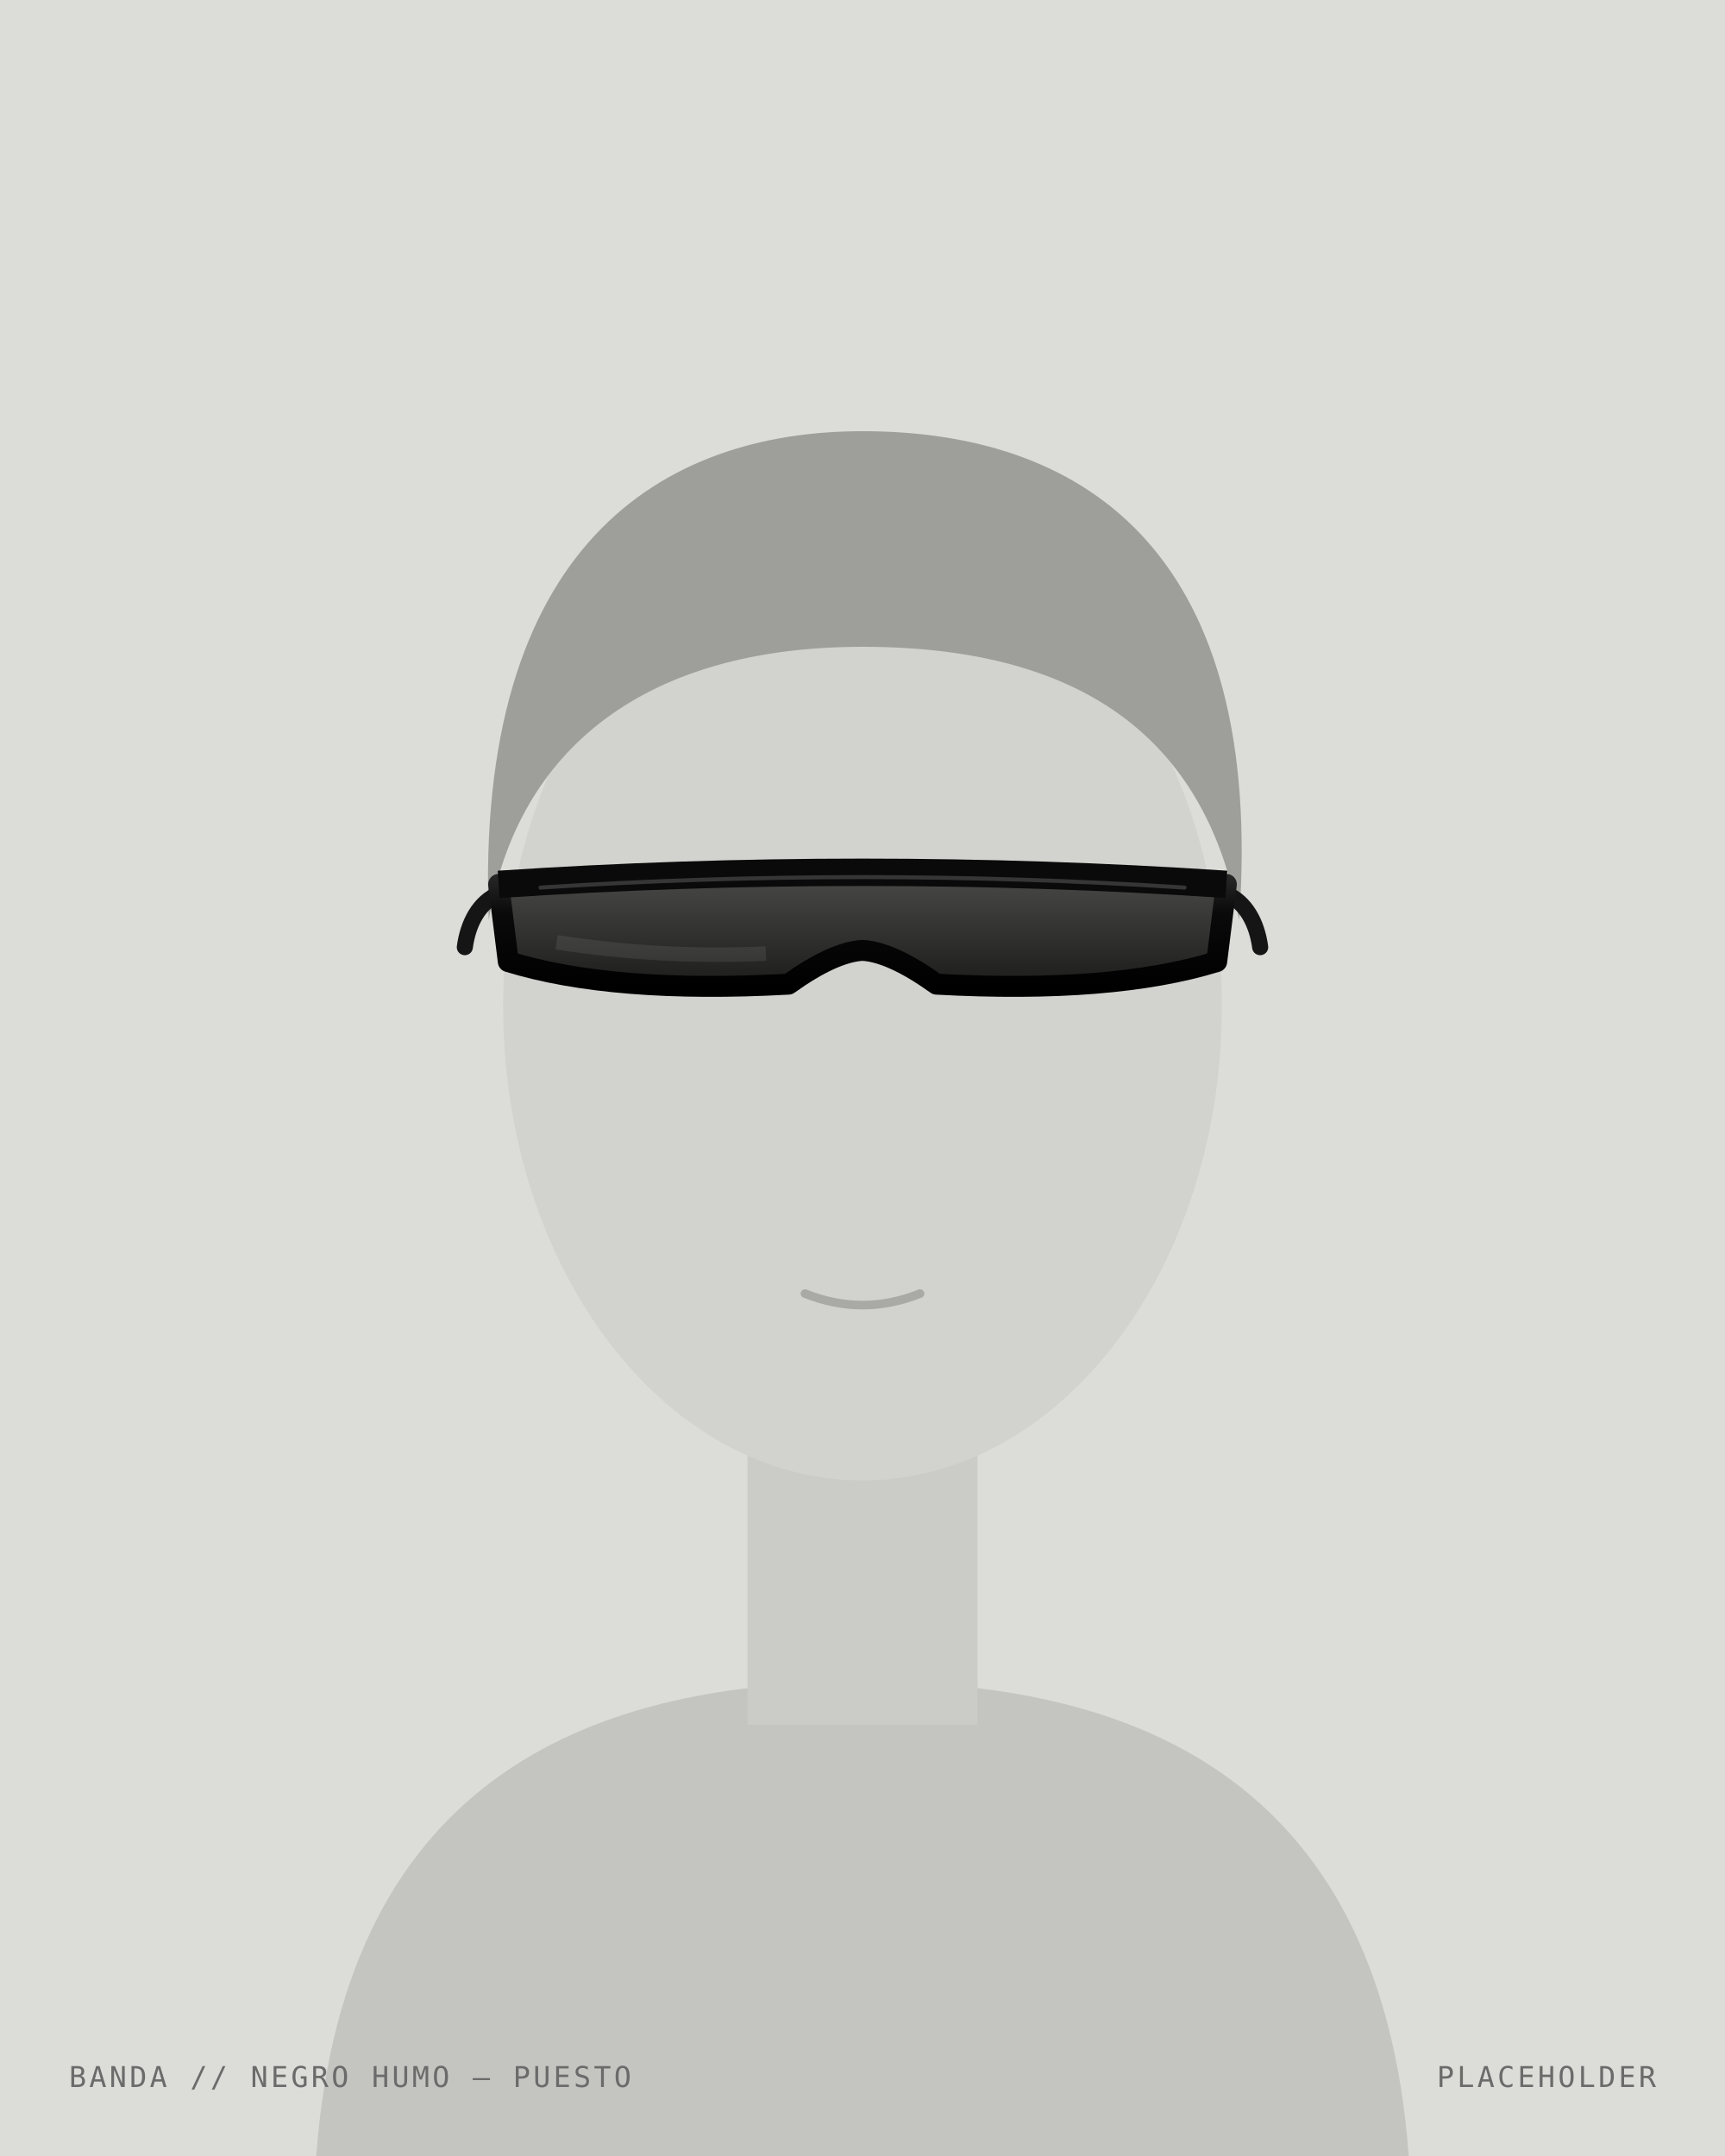
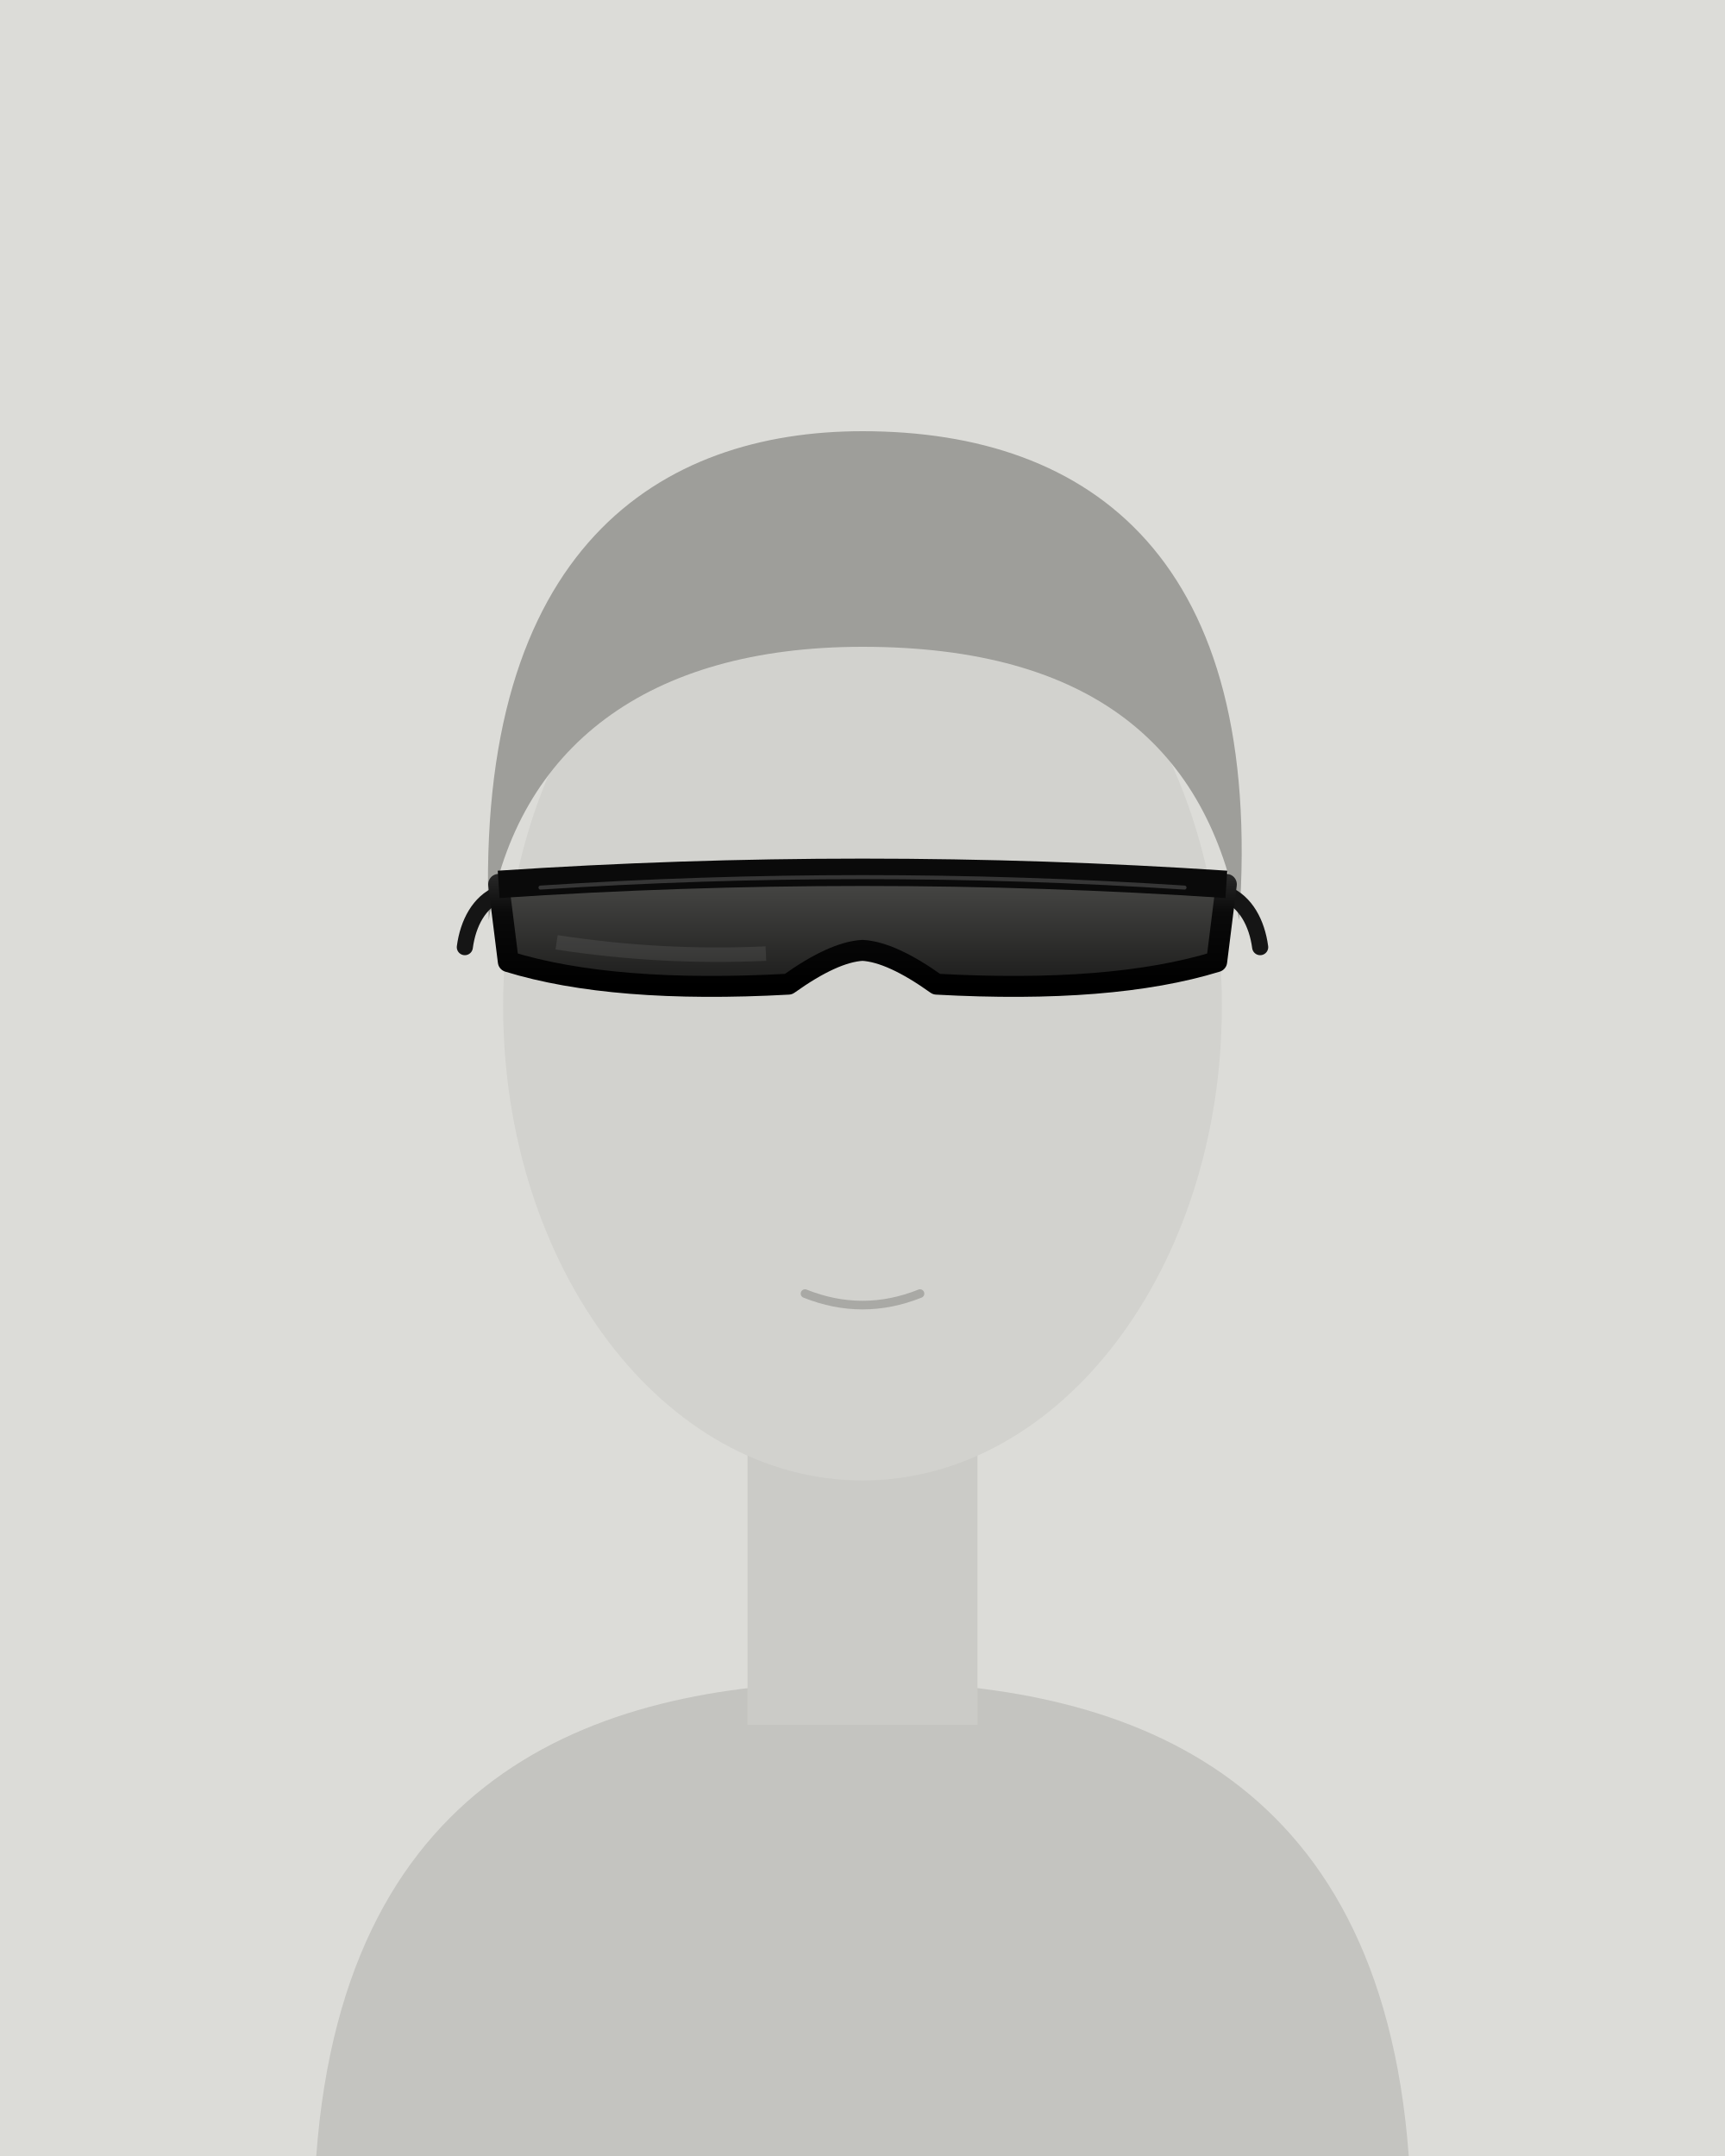
<svg xmlns="http://www.w3.org/2000/svg" viewBox="0 0 1200 1500" width="1200" height="1500" role="img" aria-label="BANDA // NEGRO HUMO — PUESTO">
  <defs>
    <radialGradient id="studio-banda-worn" cx="50%" cy="42%" r="75%">
      <stop offset="0" stop-color="#FFFFFF" />
      <stop offset="1" stop-color="#E9E9E6" />
    </radialGradient>
    <linearGradient id="black-banda-worn" x1="0" y1="0" x2="0" y2="1">
      <stop offset="0" stop-color="#2a2a2a" />
      <stop offset=".35" stop-color="#0A0A0A" />
      <stop offset="1" stop-color="#000" />
    </linearGradient>
    <linearGradient id="lens-banda-worn" x1="0" y1="0" x2=".3" y2="1">
      <stop offset="0" stop-color="#262626" />
      <stop offset=".5" stop-color="#0d0d0d" />
      <stop offset="1" stop-color="#030303" />
    </linearGradient>
    <linearGradient id="smoke-banda-worn" x1="0" y1="0" x2="0" y2="1">
      <stop offset="0" stop-color="#4a4a48" />
      <stop offset="1" stop-color="#1c1c1b" />
    </linearGradient>
    <linearGradient id="mirror-banda-worn" x1="0" y1="0" x2=".2" y2="1">
      <stop offset="0" stop-color="#f7f7f5" />
      <stop offset=".42" stop-color="#b9b9b6" />
      <stop offset=".5" stop-color="#6d6d6a" />
      <stop offset=".62" stop-color="#cfcfcb" />
      <stop offset="1" stop-color="#8d8d89" />
    </linearGradient>
    <linearGradient id="silver-banda-worn" x1="0" y1="0" x2="1" y2="1">
      <stop offset="0" stop-color="#f4f4f2" />
      <stop offset=".45" stop-color="#9c9c98" />
      <stop offset=".6" stop-color="#e2e2df" />
      <stop offset="1" stop-color="#7d7d79" />
    </linearGradient>
    <filter id="soft-banda-worn" x="-50%" y="-50%" width="200%" height="200%">
      <feGaussianBlur stdDeviation="28" />
    </filter>
    <filter id="grain-banda-worn" x="0" y="0" width="100%" height="100%">
      <feTurbulence type="fractalNoise" baseFrequency=".85" numOctaves="2" stitchTiles="stitch" />
      <feColorMatrix type="matrix" values="0 0 0 0 .5  0 0 0 0 .5  0 0 0 0 .5  0 0 0 .55 0" />
    </filter>
  </defs>
  <rect width="1200" height="1500" fill="url(#studio-banda-worn)" />
  <rect width="1200" height="1500" fill="#DCDCD8" />
  <path d="M 220 1500 C 240 1230 420 1170 600 1170 C 780 1170 960 1230 980 1500 Z" fill="#c4c4c0" />
  <rect x="520" y="980" width="160" height="220" fill="#cbcbc7" />
  <ellipse cx="600" cy="700" rx="250" ry="330" fill="#d2d2ce" />
  <path d="M 340 640 C 330 380 460 300 600 300 C 760 300 880 390 862 640 C 840 520 760 450 600 450 C 450 450 360 520 340 640 Z" fill="#9e9e9a" />
  <g transform="translate(600 650) scale(.56)">
    <path d="M -452 -50 C -476 -40 -490 -14 -494 16" stroke="#151515" stroke-width="20" fill="none" stroke-linecap="round" />
    <path d="M 452 -50 C 476 -40 490 -14 494 16" stroke="#151515" stroke-width="20" fill="none" stroke-linecap="round" />
    <path d="M -452 -62 Q 0 -92 452 -62 L 440 34 Q 310 74 92 62 Q 36 22 0 20 Q -36 22 -92 62 Q -310 74 -440 34 Z" fill="url(#smoke-banda-worn)" stroke="url(#black-banda-worn)" stroke-width="26" stroke-linejoin="round" />
    <path d="M -452 -62 Q 0 -92 452 -62" stroke="#0A0A0A" stroke-width="34" fill="none" />
    <path d="M -400 -58 Q 0 -84 400 -58" stroke="#ffffff" stroke-opacity=".18" stroke-width="5" fill="none" stroke-linecap="round" />
    <path d="M -380 10 Q -250 30 -120 24" stroke="#fff" stroke-opacity=".08" stroke-width="18" fill="none" />
  </g>
  <path d="M 560 900 Q 600 916 640 900" stroke="#a9a9a5" stroke-width="6" fill="none" stroke-linecap="round" />
-   <g font-family="ui-monospace, Menlo, Consolas, monospace" font-size="20" letter-spacing="2" fill="#6B6B6B">
-     <text x="48" y="1452">BANDA // NEGRO HUMO — PUESTO</text>
-     <text x="1152" y="1452" text-anchor="end">PLACEHOLDER</text>
-   </g>
</svg>
